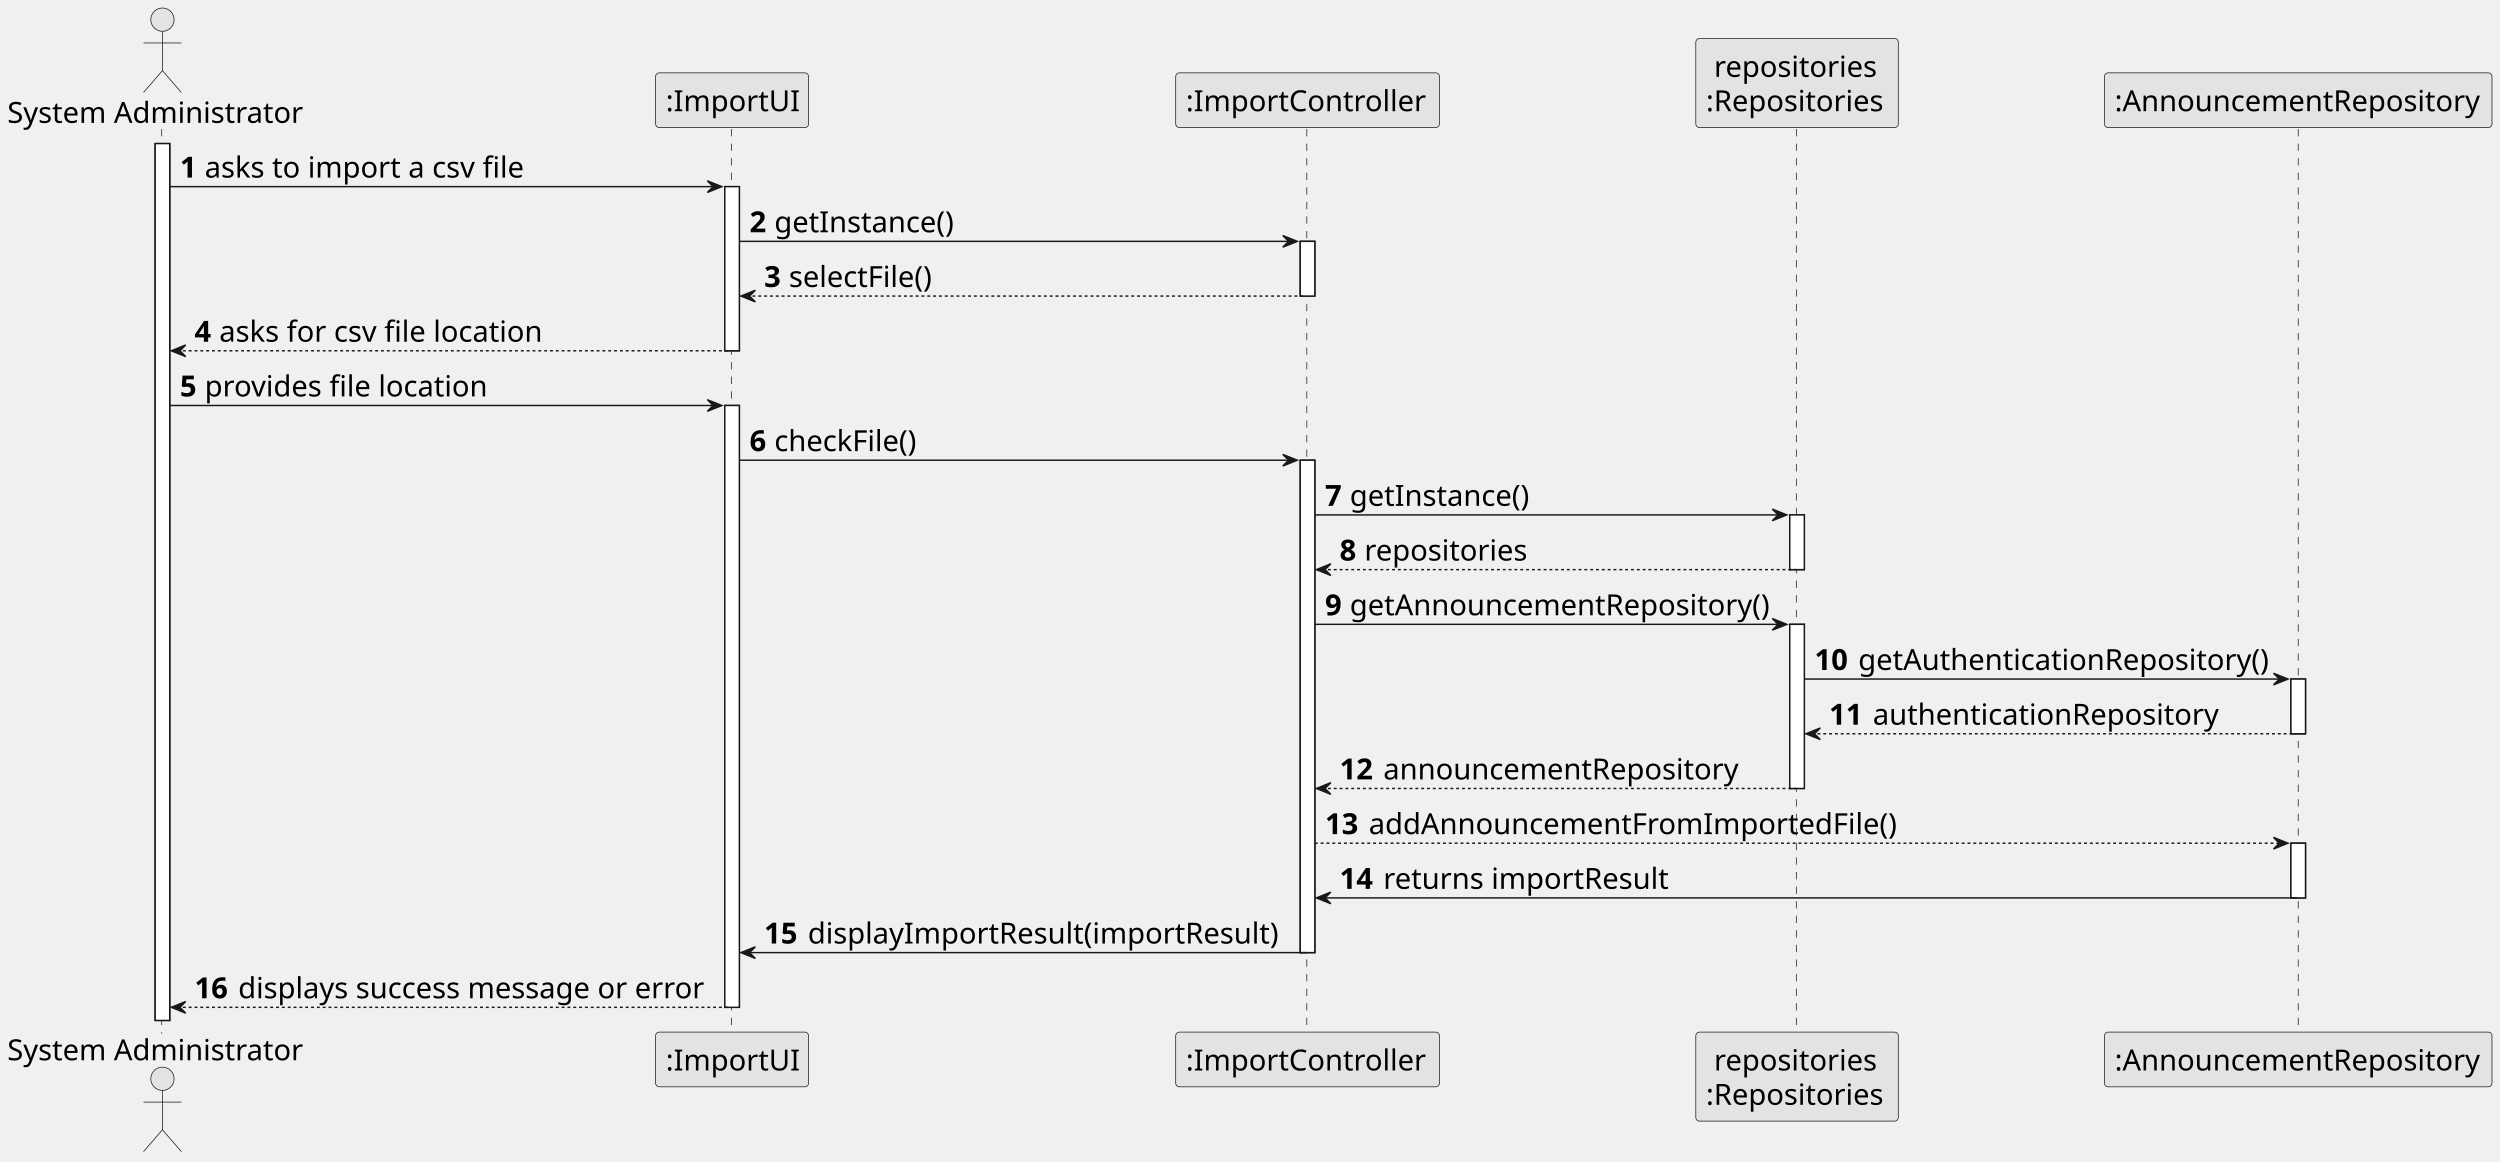
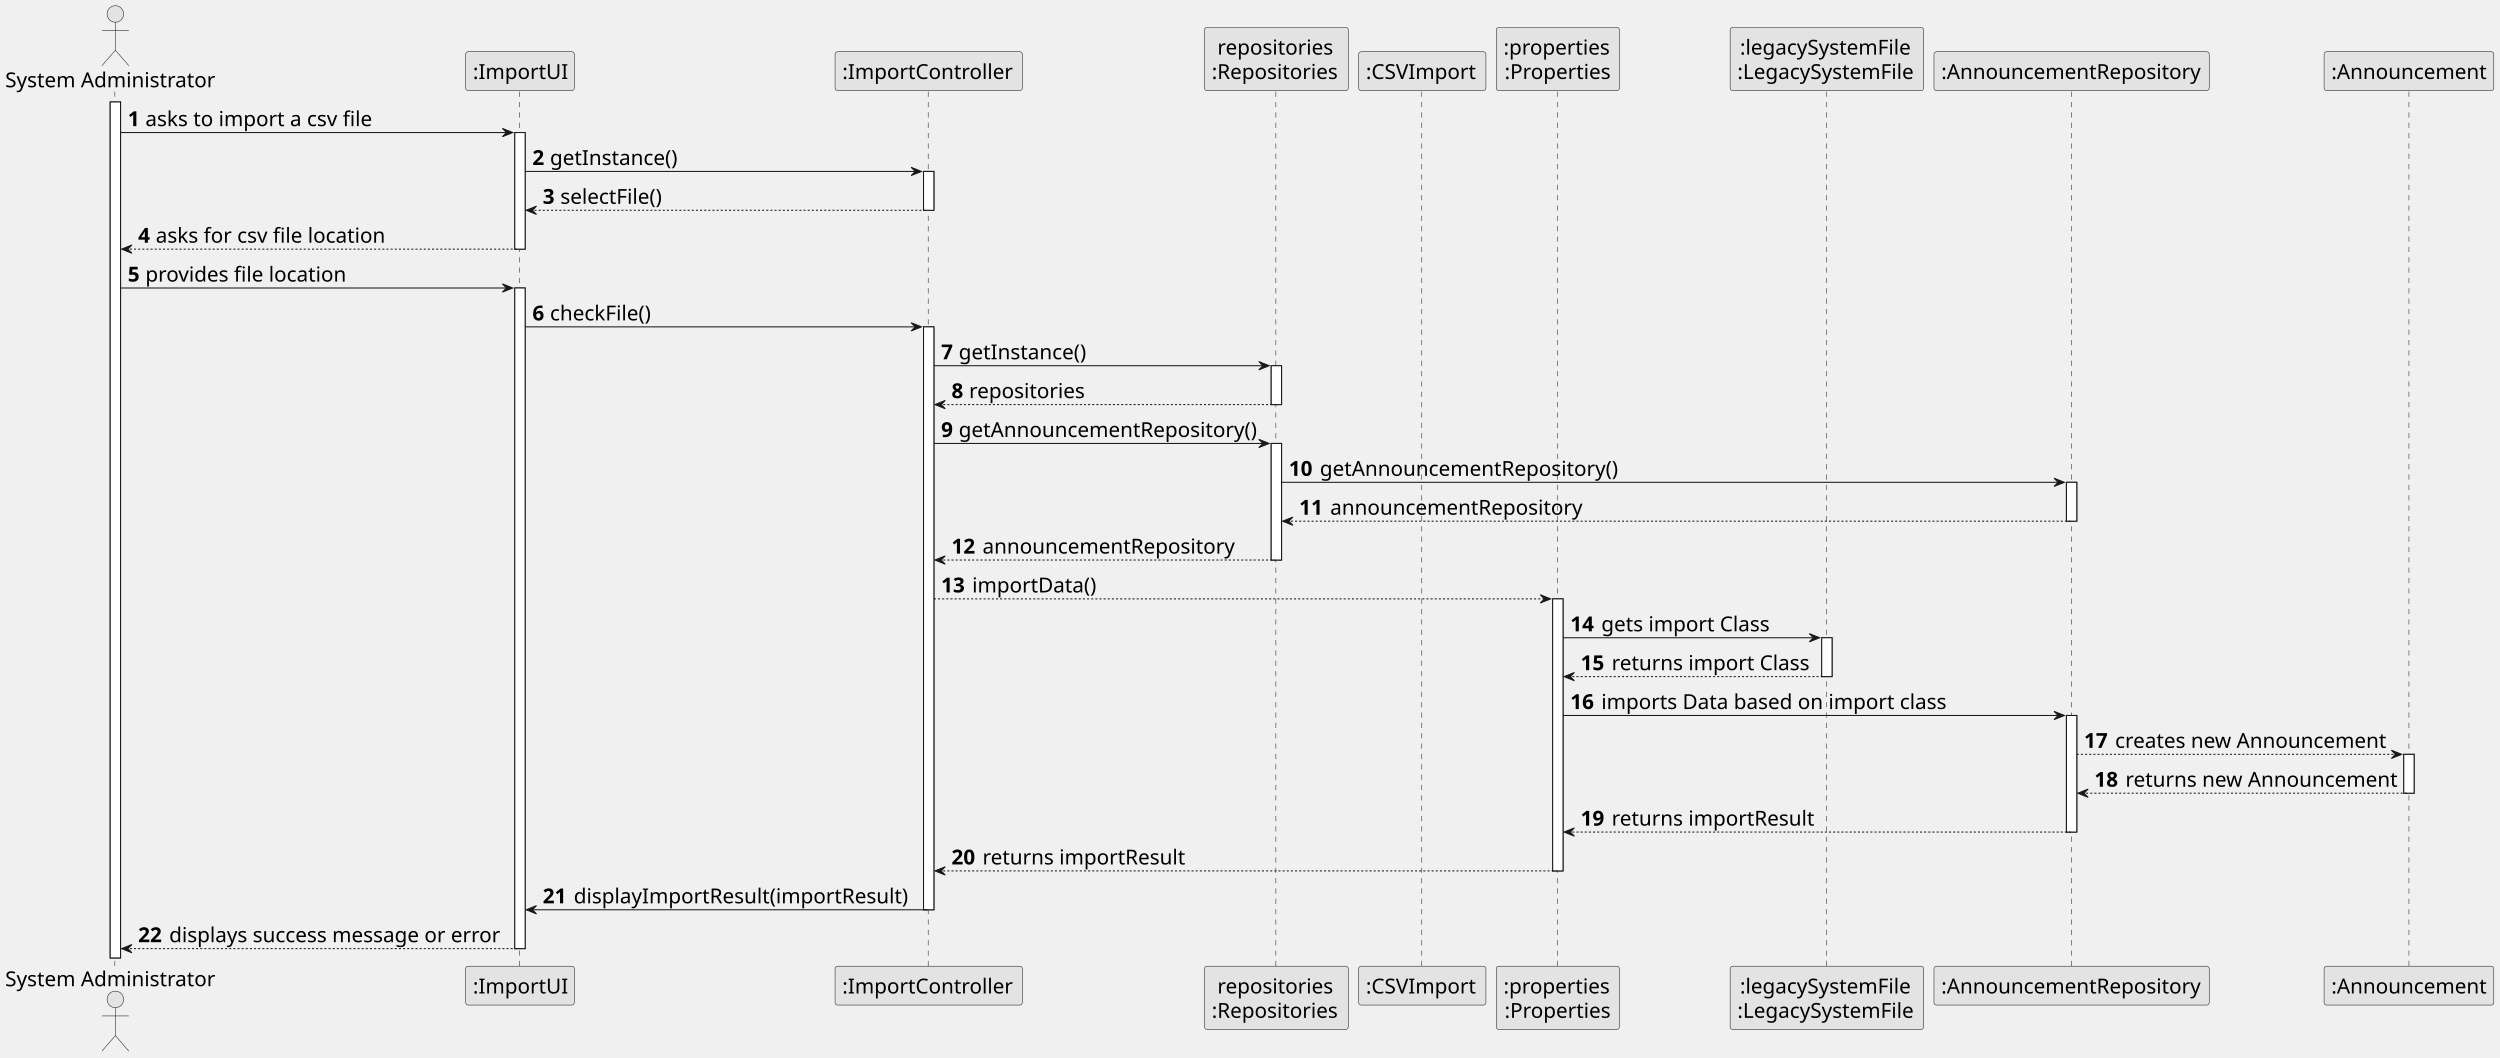
- <svg xmlns="http://www.w3.org/2000/svg" contentStyleType="text/css" height="797px" preserveAspectRatio="none" style="width:1716px;height:797px;background:#FFFFFF;" version="1.1" viewBox="0 0 1716 797" width="1716px" zoomAndPan="magnify">
+ <svg xmlns="http://www.w3.org/2000/svg" contentStyleType="text/css" height="1022px" preserveAspectRatio="none" style="width:2416px;height:1022px;background:#FFFFFF;" version="1.1" viewBox="0 0 2416 1022" width="2416px" zoomAndPan="magnify">
  <defs />
  <g>
-     <rect fill="#FFFFFF" height="601.875" style="stroke:#181818;stroke-width:1.0;" width="10" x="106.5" y="98.555" />
+     <rect fill="#FFFFFF" height="827.203" style="stroke:#181818;stroke-width:1.0;" width="10" x="106.5" y="98.555" />
    <rect fill="#FFFFFF" height="112.664" style="stroke:#181818;stroke-width:1.0;" width="10" x="497.5" y="128.109" />
-     <rect fill="#FFFFFF" height="413.102" style="stroke:#181818;stroke-width:1.0;" width="10" x="497.5" y="278.328" />
+     <rect fill="#FFFFFF" height="638.43" style="stroke:#181818;stroke-width:1.0;" width="10" x="497.5" y="278.328" />
    <rect fill="#FFFFFF" height="37.555" style="stroke:#181818;stroke-width:1.0;" width="10" x="892.5" y="165.664" />
-     <rect fill="#FFFFFF" height="337.992" style="stroke:#181818;stroke-width:1.0;" width="10" x="892.5" y="315.883" />
+     <rect fill="#FFFFFF" height="563.32" style="stroke:#181818;stroke-width:1.0;" width="10" x="892.5" y="315.883" />
    <rect fill="#FFFFFF" height="37.555" style="stroke:#181818;stroke-width:1.0;" width="10" x="1228.5" y="353.438" />
    <rect fill="#FFFFFF" height="112.664" style="stroke:#181818;stroke-width:1.0;" width="10" x="1228.5" y="428.547" />
-     <rect fill="#FFFFFF" height="37.555" style="stroke:#181818;stroke-width:1.0;" width="10" x="1572.5" y="466.102" />
-     <rect fill="#FFFFFF" height="37.555" style="stroke:#181818;stroke-width:1.0;" width="10" x="1572.5" y="578.766" />
-     <line style="stroke:#181818;stroke-width:0.5;stroke-dasharray:5.0,5.0;" x1="111" x2="111" y1="88.555" y2="709.43" />
-     <line style="stroke:#181818;stroke-width:0.5;stroke-dasharray:5.0,5.0;" x1="502" x2="502" y1="88.555" y2="709.43" />
-     <line style="stroke:#181818;stroke-width:0.5;stroke-dasharray:5.0,5.0;" x1="897" x2="897" y1="88.555" y2="709.43" />
-     <line style="stroke:#181818;stroke-width:0.5;stroke-dasharray:5.0,5.0;" x1="1233" x2="1233" y1="88.555" y2="709.43" />
-     <line style="stroke:#181818;stroke-width:0.5;stroke-dasharray:5.0,5.0;" x1="1577.5" x2="1577.5" y1="88.555" y2="709.43" />
+     <rect fill="#FFFFFF" height="262.883" style="stroke:#181818;stroke-width:1.0;" width="10" x="1500.5" y="578.766" />
+     <rect fill="#FFFFFF" height="37.555" style="stroke:#181818;stroke-width:1.0;" width="10" x="1760.5" y="616.32" />
+     <rect fill="#FFFFFF" height="37.555" style="stroke:#181818;stroke-width:1.0;" width="10" x="1997" y="466.102" />
+     <rect fill="#FFFFFF" height="112.664" style="stroke:#181818;stroke-width:1.0;" width="10" x="1997" y="691.43" />
+     <rect fill="#FFFFFF" height="37.555" style="stroke:#181818;stroke-width:1.0;" width="10" x="2323" y="728.984" />
+     <line style="stroke:#181818;stroke-width:0.5;stroke-dasharray:5.0,5.0;" x1="111" x2="111" y1="88.555" y2="934.758" />
+     <line style="stroke:#181818;stroke-width:0.5;stroke-dasharray:5.0,5.0;" x1="502" x2="502" y1="88.555" y2="934.758" />
+     <line style="stroke:#181818;stroke-width:0.5;stroke-dasharray:5.0,5.0;" x1="897" x2="897" y1="88.555" y2="934.758" />
+     <line style="stroke:#181818;stroke-width:0.5;stroke-dasharray:5.0,5.0;" x1="1233" x2="1233" y1="88.555" y2="934.758" />
+     <line style="stroke:#181818;stroke-width:0.5;stroke-dasharray:5.0,5.0;" x1="1374" x2="1374" y1="88.555" y2="934.758" />
+     <line style="stroke:#181818;stroke-width:0.5;stroke-dasharray:5.0,5.0;" x1="1505" x2="1505" y1="88.555" y2="934.758" />
+     <line style="stroke:#181818;stroke-width:0.5;stroke-dasharray:5.0,5.0;" x1="1765" x2="1765" y1="88.555" y2="934.758" />
+     <line style="stroke:#181818;stroke-width:0.5;stroke-dasharray:5.0,5.0;" x1="2002" x2="2002" y1="88.555" y2="934.758" />
+     <line style="stroke:#181818;stroke-width:0.5;stroke-dasharray:5.0,5.0;" x1="2328" x2="2328" y1="88.555" y2="934.758" />
    <text fill="#000000" font-family="sans-serif" font-size="20" lengthAdjust="spacing" textLength="207" x="5" y="84.336">System Administrator</text>
    <ellipse cx="111.5" cy="13.5" fill="#E3E3E3" rx="8" ry="8" style="stroke:#181818;stroke-width:0.5;" />
    <path d="M111.5,21.5 L111.5,48.5 M98.5,29.5 L124.5,29.5 M111.5,48.5 L98.5,63.5 M111.5,48.5 L124.5,63.5 " fill="none" style="stroke:#181818;stroke-width:0.5;" />
-     <text fill="#000000" font-family="sans-serif" font-size="20" lengthAdjust="spacing" textLength="207" x="5" y="727.766">System Administrator</text>
-     <ellipse cx="111.5" cy="740.484" fill="#E3E3E3" rx="8" ry="8" style="stroke:#181818;stroke-width:0.5;" />
-     <path d="M111.5,748.484 L111.5,775.484 M98.5,756.484 L124.5,756.484 M111.5,775.484 L98.5,790.484 M111.5,775.484 L124.5,790.484 " fill="none" style="stroke:#181818;stroke-width:0.5;" />
+     <text fill="#000000" font-family="sans-serif" font-size="20" lengthAdjust="spacing" textLength="207" x="5" y="953.094">System Administrator</text>
+     <ellipse cx="111.5" cy="965.812" fill="#E3E3E3" rx="8" ry="8" style="stroke:#181818;stroke-width:0.5;" />
+     <path d="M111.5,973.812 L111.5,1000.812 M98.5,981.812 L124.5,981.812 M111.5,1000.812 L98.5,1015.812 M111.5,1000.812 L124.5,1015.812 " fill="none" style="stroke:#181818;stroke-width:0.5;" />
    <rect fill="#E3E3E3" height="37.555" rx="2.5" ry="2.5" style="stroke:#181818;stroke-width:0.5;" width="105" x="450" y="50" />
    <text fill="#000000" font-family="sans-serif" font-size="20" lengthAdjust="spacing" textLength="91" x="457" y="76.336">:ImportUI</text>
-     <rect fill="#E3E3E3" height="37.555" rx="2.5" ry="2.5" style="stroke:#181818;stroke-width:0.5;" width="105" x="450" y="708.43" />
-     <text fill="#000000" font-family="sans-serif" font-size="20" lengthAdjust="spacing" textLength="91" x="457" y="734.766">:ImportUI</text>
+     <rect fill="#E3E3E3" height="37.555" rx="2.5" ry="2.5" style="stroke:#181818;stroke-width:0.5;" width="105" x="450" y="933.758" />
+     <text fill="#000000" font-family="sans-serif" font-size="20" lengthAdjust="spacing" textLength="91" x="457" y="960.094">:ImportUI</text>
    <rect fill="#E3E3E3" height="37.555" rx="2.5" ry="2.5" style="stroke:#181818;stroke-width:0.5;" width="181" x="807" y="50" />
    <text fill="#000000" font-family="sans-serif" font-size="20" lengthAdjust="spacing" textLength="167" x="814" y="76.336">:ImportController</text>
-     <rect fill="#E3E3E3" height="37.555" rx="2.5" ry="2.5" style="stroke:#181818;stroke-width:0.5;" width="181" x="807" y="708.43" />
-     <text fill="#000000" font-family="sans-serif" font-size="20" lengthAdjust="spacing" textLength="167" x="814" y="734.766">:ImportController</text>
+     <rect fill="#E3E3E3" height="37.555" rx="2.5" ry="2.5" style="stroke:#181818;stroke-width:0.5;" width="181" x="807" y="933.758" />
+     <text fill="#000000" font-family="sans-serif" font-size="20" lengthAdjust="spacing" textLength="167" x="814" y="960.094">:ImportController</text>
    <rect fill="#E3E3E3" height="61.109" rx="2.5" ry="2.5" style="stroke:#181818;stroke-width:0.5;" width="139" x="1164" y="26.445" />
    <text fill="#000000" font-family="sans-serif" font-size="20" lengthAdjust="spacing" textLength="114" x="1176.5" y="52.781">repositories</text>
    <text fill="#000000" font-family="sans-serif" font-size="20" lengthAdjust="spacing" textLength="125" x="1171" y="76.336">:Repositories</text>
-     <rect fill="#E3E3E3" height="61.109" rx="2.5" ry="2.5" style="stroke:#181818;stroke-width:0.5;" width="139" x="1164" y="708.43" />
-     <text fill="#000000" font-family="sans-serif" font-size="20" lengthAdjust="spacing" textLength="114" x="1176.5" y="734.766">repositories</text>
-     <text fill="#000000" font-family="sans-serif" font-size="20" lengthAdjust="spacing" textLength="125" x="1171" y="758.32">:Repositories</text>
-     <rect fill="#E3E3E3" height="37.555" rx="2.5" ry="2.5" style="stroke:#181818;stroke-width:0.5;" width="266" x="1444.5" y="50" />
-     <text fill="#000000" font-family="sans-serif" font-size="20" lengthAdjust="spacing" textLength="252" x="1451.5" y="76.336">:AnnouncementRepository</text>
-     <rect fill="#E3E3E3" height="37.555" rx="2.5" ry="2.5" style="stroke:#181818;stroke-width:0.5;" width="266" x="1444.5" y="708.43" />
-     <text fill="#000000" font-family="sans-serif" font-size="20" lengthAdjust="spacing" textLength="252" x="1451.5" y="734.766">:AnnouncementRepository</text>
-     <rect fill="#FFFFFF" height="601.875" style="stroke:#181818;stroke-width:1.0;" width="10" x="106.5" y="98.555" />
+     <rect fill="#E3E3E3" height="61.109" rx="2.5" ry="2.5" style="stroke:#181818;stroke-width:0.5;" width="139" x="1164" y="933.758" />
+     <text fill="#000000" font-family="sans-serif" font-size="20" lengthAdjust="spacing" textLength="114" x="1176.5" y="960.094">repositories</text>
+     <text fill="#000000" font-family="sans-serif" font-size="20" lengthAdjust="spacing" textLength="125" x="1171" y="983.648">:Repositories</text>
+     <rect fill="#E3E3E3" height="37.555" rx="2.5" ry="2.5" style="stroke:#181818;stroke-width:0.5;" width="123" x="1313" y="50" />
+     <text fill="#000000" font-family="sans-serif" font-size="20" lengthAdjust="spacing" textLength="109" x="1320" y="76.336">:CSVImport</text>
+     <rect fill="#E3E3E3" height="37.555" rx="2.5" ry="2.5" style="stroke:#181818;stroke-width:0.5;" width="123" x="1313" y="933.758" />
+     <text fill="#000000" font-family="sans-serif" font-size="20" lengthAdjust="spacing" textLength="109" x="1320" y="960.094">:CSVImport</text>
+     <rect fill="#E3E3E3" height="61.109" rx="2.5" ry="2.5" style="stroke:#181818;stroke-width:0.5;" width="119" x="1446" y="26.445" />
+     <text fill="#000000" font-family="sans-serif" font-size="20" lengthAdjust="spacing" textLength="105" x="1453" y="52.781">:properties</text>
+     <text fill="#000000" font-family="sans-serif" font-size="20" lengthAdjust="spacing" textLength="103" x="1454" y="76.336">:Properties</text>
+     <rect fill="#E3E3E3" height="61.109" rx="2.5" ry="2.5" style="stroke:#181818;stroke-width:0.5;" width="119" x="1446" y="933.758" />
+     <text fill="#000000" font-family="sans-serif" font-size="20" lengthAdjust="spacing" textLength="105" x="1453" y="960.094">:properties</text>
+     <text fill="#000000" font-family="sans-serif" font-size="20" lengthAdjust="spacing" textLength="103" x="1454" y="983.648">:Properties</text>
+     <rect fill="#E3E3E3" height="61.109" rx="2.5" ry="2.5" style="stroke:#181818;stroke-width:0.5;" width="187" x="1672" y="26.445" />
+     <text fill="#000000" font-family="sans-serif" font-size="20" lengthAdjust="spacing" textLength="168" x="1681.5" y="52.781">:legacySystemFile</text>
+     <text fill="#000000" font-family="sans-serif" font-size="20" lengthAdjust="spacing" textLength="173" x="1679" y="76.336">:LegacySystemFile</text>
+     <rect fill="#E3E3E3" height="61.109" rx="2.5" ry="2.5" style="stroke:#181818;stroke-width:0.5;" width="187" x="1672" y="933.758" />
+     <text fill="#000000" font-family="sans-serif" font-size="20" lengthAdjust="spacing" textLength="168" x="1681.5" y="960.094">:legacySystemFile</text>
+     <text fill="#000000" font-family="sans-serif" font-size="20" lengthAdjust="spacing" textLength="173" x="1679" y="983.648">:LegacySystemFile</text>
+     <rect fill="#E3E3E3" height="37.555" rx="2.5" ry="2.5" style="stroke:#181818;stroke-width:0.5;" width="266" x="1869" y="50" />
+     <text fill="#000000" font-family="sans-serif" font-size="20" lengthAdjust="spacing" textLength="252" x="1876" y="76.336">:AnnouncementRepository</text>
+     <rect fill="#E3E3E3" height="37.555" rx="2.5" ry="2.5" style="stroke:#181818;stroke-width:0.5;" width="266" x="1869" y="933.758" />
+     <text fill="#000000" font-family="sans-serif" font-size="20" lengthAdjust="spacing" textLength="252" x="1876" y="960.094">:AnnouncementRepository</text>
+     <rect fill="#E3E3E3" height="37.555" rx="2.5" ry="2.5" style="stroke:#181818;stroke-width:0.5;" width="164" x="2246" y="50" />
+     <text fill="#000000" font-family="sans-serif" font-size="20" lengthAdjust="spacing" textLength="150" x="2253" y="76.336">:Announcement</text>
+     <rect fill="#E3E3E3" height="37.555" rx="2.5" ry="2.5" style="stroke:#181818;stroke-width:0.5;" width="164" x="2246" y="933.758" />
+     <text fill="#000000" font-family="sans-serif" font-size="20" lengthAdjust="spacing" textLength="150" x="2253" y="960.094">:Announcement</text>
+     <rect fill="#FFFFFF" height="827.203" style="stroke:#181818;stroke-width:1.0;" width="10" x="106.5" y="98.555" />
    <rect fill="#FFFFFF" height="112.664" style="stroke:#181818;stroke-width:1.0;" width="10" x="497.5" y="128.109" />
-     <rect fill="#FFFFFF" height="413.102" style="stroke:#181818;stroke-width:1.0;" width="10" x="497.5" y="278.328" />
+     <rect fill="#FFFFFF" height="638.43" style="stroke:#181818;stroke-width:1.0;" width="10" x="497.5" y="278.328" />
    <rect fill="#FFFFFF" height="37.555" style="stroke:#181818;stroke-width:1.0;" width="10" x="892.5" y="165.664" />
-     <rect fill="#FFFFFF" height="337.992" style="stroke:#181818;stroke-width:1.0;" width="10" x="892.5" y="315.883" />
+     <rect fill="#FFFFFF" height="563.32" style="stroke:#181818;stroke-width:1.0;" width="10" x="892.5" y="315.883" />
    <rect fill="#FFFFFF" height="37.555" style="stroke:#181818;stroke-width:1.0;" width="10" x="1228.5" y="353.438" />
    <rect fill="#FFFFFF" height="112.664" style="stroke:#181818;stroke-width:1.0;" width="10" x="1228.5" y="428.547" />
-     <rect fill="#FFFFFF" height="37.555" style="stroke:#181818;stroke-width:1.0;" width="10" x="1572.5" y="466.102" />
-     <rect fill="#FFFFFF" height="37.555" style="stroke:#181818;stroke-width:1.0;" width="10" x="1572.5" y="578.766" />
+     <rect fill="#FFFFFF" height="262.883" style="stroke:#181818;stroke-width:1.0;" width="10" x="1500.5" y="578.766" />
+     <rect fill="#FFFFFF" height="37.555" style="stroke:#181818;stroke-width:1.0;" width="10" x="1760.5" y="616.32" />
+     <rect fill="#FFFFFF" height="37.555" style="stroke:#181818;stroke-width:1.0;" width="10" x="1997" y="466.102" />
+     <rect fill="#FFFFFF" height="112.664" style="stroke:#181818;stroke-width:1.0;" width="10" x="1997" y="691.43" />
+     <rect fill="#FFFFFF" height="37.555" style="stroke:#181818;stroke-width:1.0;" width="10" x="2323" y="728.984" />
    <polygon fill="#181818" points="485.5,124.109,495.5,128.109,485.5,132.109,489.5,128.109" style="stroke:#181818;stroke-width:1.0;" />
    <line style="stroke:#181818;stroke-width:1.0;" x1="116.5" x2="491.5" y1="128.109" y2="128.109" />
    <text fill="#000000" font-family="sans-serif" font-size="20" font-weight="bold" lengthAdjust="spacing" textLength="13" x="123.5" y="121.891">1</text>
    <text fill="#000000" font-family="sans-serif" font-size="20" lengthAdjust="spacing" textLength="228" x="140.5" y="121.891">asks to import a csv file</text>
    <polygon fill="#181818" points="880.5,161.664,890.5,165.664,880.5,169.664,884.5,165.664" style="stroke:#181818;stroke-width:1.0;" />
    <line style="stroke:#181818;stroke-width:1.0;" x1="507.5" x2="886.5" y1="165.664" y2="165.664" />
    <text fill="#000000" font-family="sans-serif" font-size="20" font-weight="bold" lengthAdjust="spacing" textLength="13" x="514.5" y="159.445">2</text>
    <text fill="#000000" font-family="sans-serif" font-size="20" lengthAdjust="spacing" textLength="123" x="531.5" y="159.445">getInstance()</text>
    <polygon fill="#181818" points="518.5,199.219,508.5,203.219,518.5,207.219,514.5,203.219" style="stroke:#181818;stroke-width:1.0;" />
    <line style="stroke:#181818;stroke-width:1.0;stroke-dasharray:2.0,2.0;" x1="512.5" x2="896.5" y1="203.219" y2="203.219" />
    <text fill="#000000" font-family="sans-serif" font-size="20" font-weight="bold" lengthAdjust="spacing" textLength="13" x="524.5" y="197">3</text>
    <text fill="#000000" font-family="sans-serif" font-size="20" lengthAdjust="spacing" textLength="103" x="541.5" y="197">selectFile()</text>
    <polygon fill="#181818" points="127.5,236.773,117.5,240.773,127.5,244.773,123.5,240.773" style="stroke:#181818;stroke-width:1.0;" />
    <line style="stroke:#181818;stroke-width:1.0;stroke-dasharray:2.0,2.0;" x1="121.5" x2="501.5" y1="240.773" y2="240.773" />
    <text fill="#000000" font-family="sans-serif" font-size="20" font-weight="bold" lengthAdjust="spacing" textLength="13" x="133.5" y="234.555">4</text>
    <text fill="#000000" font-family="sans-serif" font-size="20" lengthAdjust="spacing" textLength="230" x="150.5" y="234.555">asks for csv file location</text>
    <polygon fill="#181818" points="485.5,274.328,495.5,278.328,485.5,282.328,489.5,278.328" style="stroke:#181818;stroke-width:1.0;" />
    <line style="stroke:#181818;stroke-width:1.0;" x1="116.5" x2="491.5" y1="278.328" y2="278.328" />
    <text fill="#000000" font-family="sans-serif" font-size="20" font-weight="bold" lengthAdjust="spacing" textLength="13" x="123.5" y="272.109">5</text>
    <text fill="#000000" font-family="sans-serif" font-size="20" lengthAdjust="spacing" textLength="201" x="140.5" y="272.109">provides file location</text>
    <polygon fill="#181818" points="880.5,311.883,890.5,315.883,880.5,319.883,884.5,315.883" style="stroke:#181818;stroke-width:1.0;" />
    <line style="stroke:#181818;stroke-width:1.0;" x1="507.5" x2="886.5" y1="315.883" y2="315.883" />
    <text fill="#000000" font-family="sans-serif" font-size="20" font-weight="bold" lengthAdjust="spacing" textLength="13" x="514.5" y="309.664">6</text>
    <text fill="#000000" font-family="sans-serif" font-size="20" lengthAdjust="spacing" textLength="103" x="531.5" y="309.664">checkFile()</text>
    <polygon fill="#181818" points="1216.5,349.438,1226.5,353.438,1216.5,357.438,1220.5,353.438" style="stroke:#181818;stroke-width:1.0;" />
    <line style="stroke:#181818;stroke-width:1.0;" x1="902.5" x2="1222.5" y1="353.438" y2="353.438" />
    <text fill="#000000" font-family="sans-serif" font-size="20" font-weight="bold" lengthAdjust="spacing" textLength="13" x="909.5" y="347.219">7</text>
    <text fill="#000000" font-family="sans-serif" font-size="20" lengthAdjust="spacing" textLength="123" x="926.5" y="347.219">getInstance()</text>
    <polygon fill="#181818" points="913.5,386.992,903.5,390.992,913.5,394.992,909.5,390.992" style="stroke:#181818;stroke-width:1.0;" />
    <line style="stroke:#181818;stroke-width:1.0;stroke-dasharray:2.0,2.0;" x1="907.5" x2="1232.5" y1="390.992" y2="390.992" />
    <text fill="#000000" font-family="sans-serif" font-size="20" font-weight="bold" lengthAdjust="spacing" textLength="13" x="919.5" y="384.773">8</text>
    <text fill="#000000" font-family="sans-serif" font-size="20" lengthAdjust="spacing" textLength="114" x="936.5" y="384.773">repositories</text>
    <polygon fill="#181818" points="1216.5,424.547,1226.5,428.547,1216.5,432.547,1220.5,428.547" style="stroke:#181818;stroke-width:1.0;" />
    <line style="stroke:#181818;stroke-width:1.0;" x1="902.5" x2="1222.5" y1="428.547" y2="428.547" />
    <text fill="#000000" font-family="sans-serif" font-size="20" font-weight="bold" lengthAdjust="spacing" textLength="13" x="909.5" y="422.328">9</text>
    <text fill="#000000" font-family="sans-serif" font-size="20" lengthAdjust="spacing" textLength="290" x="926.5" y="422.328">getAnnouncementRepository()</text>
-     <polygon fill="#181818" points="1560.5,462.102,1570.5,466.102,1560.5,470.102,1564.5,466.102" style="stroke:#181818;stroke-width:1.0;" />
-     <line style="stroke:#181818;stroke-width:1.0;" x1="1238.5" x2="1566.5" y1="466.102" y2="466.102" />
+     <polygon fill="#181818" points="1985,462.102,1995,466.102,1985,470.102,1989,466.102" style="stroke:#181818;stroke-width:1.0;" />
+     <line style="stroke:#181818;stroke-width:1.0;" x1="1238.5" x2="1991" y1="466.102" y2="466.102" />
    <text fill="#000000" font-family="sans-serif" font-size="20" font-weight="bold" lengthAdjust="spacing" textLength="26" x="1245.5" y="459.883">10</text>
-     <text fill="#000000" font-family="sans-serif" font-size="20" lengthAdjust="spacing" textLength="285" x="1275.5" y="459.883">getAuthenticationRepository()</text>
+     <text fill="#000000" font-family="sans-serif" font-size="20" lengthAdjust="spacing" textLength="290" x="1275.5" y="459.883">getAnnouncementRepository()</text>
    <polygon fill="#181818" points="1249.5,499.656,1239.5,503.656,1249.5,507.656,1245.5,503.656" style="stroke:#181818;stroke-width:1.0;" />
-     <line style="stroke:#181818;stroke-width:1.0;stroke-dasharray:2.0,2.0;" x1="1243.5" x2="1576.5" y1="503.656" y2="503.656" />
+     <line style="stroke:#181818;stroke-width:1.0;stroke-dasharray:2.0,2.0;" x1="1243.5" x2="2001" y1="503.656" y2="503.656" />
    <text fill="#000000" font-family="sans-serif" font-size="20" font-weight="bold" lengthAdjust="spacing" textLength="26" x="1255.5" y="497.438">11</text>
-     <text fill="#000000" font-family="sans-serif" font-size="20" lengthAdjust="spacing" textLength="238" x="1285.5" y="497.438">authenticationRepository</text>
+     <text fill="#000000" font-family="sans-serif" font-size="20" lengthAdjust="spacing" textLength="243" x="1285.5" y="497.438">announcementRepository</text>
    <polygon fill="#181818" points="913.5,537.211,903.5,541.211,913.5,545.211,909.5,541.211" style="stroke:#181818;stroke-width:1.0;" />
    <line style="stroke:#181818;stroke-width:1.0;stroke-dasharray:2.0,2.0;" x1="907.5" x2="1232.5" y1="541.211" y2="541.211" />
    <text fill="#000000" font-family="sans-serif" font-size="20" font-weight="bold" lengthAdjust="spacing" textLength="26" x="919.5" y="534.992">12</text>
    <text fill="#000000" font-family="sans-serif" font-size="20" lengthAdjust="spacing" textLength="243" x="949.5" y="534.992">announcementRepository</text>
-     <polygon fill="#181818" points="1560.5,574.766,1570.5,578.766,1560.5,582.766,1564.5,578.766" style="stroke:#181818;stroke-width:1.0;" />
-     <line style="stroke:#181818;stroke-width:1.0;stroke-dasharray:2.0,2.0;" x1="902.5" x2="1566.5" y1="578.766" y2="578.766" />
+     <polygon fill="#181818" points="1488.5,574.766,1498.5,578.766,1488.5,582.766,1492.5,578.766" style="stroke:#181818;stroke-width:1.0;" />
+     <line style="stroke:#181818;stroke-width:1.0;stroke-dasharray:2.0,2.0;" x1="902.5" x2="1494.5" y1="578.766" y2="578.766" />
    <text fill="#000000" font-family="sans-serif" font-size="20" font-weight="bold" lengthAdjust="spacing" textLength="26" x="909.5" y="572.547">13</text>
-     <text fill="#000000" font-family="sans-serif" font-size="20" lengthAdjust="spacing" textLength="368" x="939.5" y="572.547">addAnnouncementFromImportedFile()</text>
-     <polygon fill="#181818" points="913.5,612.32,903.5,616.32,913.5,620.32,909.5,616.32" style="stroke:#181818;stroke-width:1.0;" />
-     <line style="stroke:#181818;stroke-width:1.0;" x1="907.5" x2="1576.5" y1="616.32" y2="616.32" />
-     <text fill="#000000" font-family="sans-serif" font-size="20" font-weight="bold" lengthAdjust="spacing" textLength="26" x="919.5" y="610.102">14</text>
-     <text fill="#000000" font-family="sans-serif" font-size="20" lengthAdjust="spacing" textLength="198" x="949.5" y="610.102">returns importResult</text>
-     <polygon fill="#181818" points="518.5,649.875,508.5,653.875,518.5,657.875,514.5,653.875" style="stroke:#181818;stroke-width:1.0;" />
-     <line style="stroke:#181818;stroke-width:1.0;" x1="512.5" x2="896.5" y1="653.875" y2="653.875" />
-     <text fill="#000000" font-family="sans-serif" font-size="20" font-weight="bold" lengthAdjust="spacing" textLength="26" x="524.5" y="647.656">15</text>
-     <text fill="#000000" font-family="sans-serif" font-size="20" lengthAdjust="spacing" textLength="331" x="554.5" y="647.656">displayImportResult(importResult)</text>
-     <polygon fill="#181818" points="127.5,687.43,117.5,691.43,127.5,695.43,123.5,691.43" style="stroke:#181818;stroke-width:1.0;" />
-     <line style="stroke:#181818;stroke-width:1.0;stroke-dasharray:2.0,2.0;" x1="121.5" x2="501.5" y1="691.43" y2="691.43" />
-     <text fill="#000000" font-family="sans-serif" font-size="20" font-weight="bold" lengthAdjust="spacing" textLength="26" x="133.5" y="685.211">16</text>
-     <text fill="#000000" font-family="sans-serif" font-size="20" lengthAdjust="spacing" textLength="327" x="163.5" y="685.211">displays success message or error</text>
+     <text fill="#000000" font-family="sans-serif" font-size="20" lengthAdjust="spacing" textLength="123" x="939.5" y="572.547">importData()</text>
+     <polygon fill="#181818" points="1748.5,612.32,1758.5,616.32,1748.5,620.32,1752.5,616.32" style="stroke:#181818;stroke-width:1.0;" />
+     <line style="stroke:#181818;stroke-width:1.0;" x1="1510.5" x2="1754.5" y1="616.32" y2="616.32" />
+     <text fill="#000000" font-family="sans-serif" font-size="20" font-weight="bold" lengthAdjust="spacing" textLength="26" x="1517.5" y="610.102">14</text>
+     <text fill="#000000" font-family="sans-serif" font-size="20" lengthAdjust="spacing" textLength="168" x="1547.5" y="610.102">gets import Class</text>
+     <polygon fill="#181818" points="1521.5,649.875,1511.5,653.875,1521.5,657.875,1517.5,653.875" style="stroke:#181818;stroke-width:1.0;" />
+     <line style="stroke:#181818;stroke-width:1.0;stroke-dasharray:2.0,2.0;" x1="1515.5" x2="1764.5" y1="653.875" y2="653.875" />
+     <text fill="#000000" font-family="sans-serif" font-size="20" font-weight="bold" lengthAdjust="spacing" textLength="26" x="1527.5" y="647.656">15</text>
+     <text fill="#000000" font-family="sans-serif" font-size="20" lengthAdjust="spacing" textLength="196" x="1557.5" y="647.656">returns import Class</text>
+     <polygon fill="#181818" points="1985,687.43,1995,691.43,1985,695.43,1989,691.43" style="stroke:#181818;stroke-width:1.0;" />
+     <line style="stroke:#181818;stroke-width:1.0;" x1="1510.5" x2="1991" y1="691.43" y2="691.43" />
+     <text fill="#000000" font-family="sans-serif" font-size="20" font-weight="bold" lengthAdjust="spacing" textLength="26" x="1517.5" y="685.211">16</text>
+     <text fill="#000000" font-family="sans-serif" font-size="20" lengthAdjust="spacing" textLength="343" x="1547.5" y="685.211">imports Data based on import class</text>
+     <polygon fill="#181818" points="2311,724.984,2321,728.984,2311,732.984,2315,728.984" style="stroke:#181818;stroke-width:1.0;" />
+     <line style="stroke:#181818;stroke-width:1.0;stroke-dasharray:2.0,2.0;" x1="2007" x2="2317" y1="728.984" y2="728.984" />
+     <text fill="#000000" font-family="sans-serif" font-size="20" font-weight="bold" lengthAdjust="spacing" textLength="26" x="2014" y="722.766">17</text>
+     <text fill="#000000" font-family="sans-serif" font-size="20" lengthAdjust="spacing" textLength="262" x="2044" y="722.766">creates new Announcement</text>
+     <polygon fill="#181818" points="2018,762.539,2008,766.539,2018,770.539,2014,766.539" style="stroke:#181818;stroke-width:1.0;" />
+     <line style="stroke:#181818;stroke-width:1.0;stroke-dasharray:2.0,2.0;" x1="2012" x2="2327" y1="766.539" y2="766.539" />
+     <text fill="#000000" font-family="sans-serif" font-size="20" font-weight="bold" lengthAdjust="spacing" textLength="26" x="2024" y="760.32">18</text>
+     <text fill="#000000" font-family="sans-serif" font-size="20" lengthAdjust="spacing" textLength="262" x="2054" y="760.32">returns new Announcement</text>
+     <polygon fill="#181818" points="1521.5,800.094,1511.5,804.094,1521.5,808.094,1517.5,804.094" style="stroke:#181818;stroke-width:1.0;" />
+     <line style="stroke:#181818;stroke-width:1.0;stroke-dasharray:2.0,2.0;" x1="1515.5" x2="2001" y1="804.094" y2="804.094" />
+     <text fill="#000000" font-family="sans-serif" font-size="20" font-weight="bold" lengthAdjust="spacing" textLength="26" x="1527.5" y="797.875">19</text>
+     <text fill="#000000" font-family="sans-serif" font-size="20" lengthAdjust="spacing" textLength="198" x="1557.5" y="797.875">returns importResult</text>
+     <polygon fill="#181818" points="913.5,837.648,903.5,841.648,913.5,845.648,909.5,841.648" style="stroke:#181818;stroke-width:1.0;" />
+     <line style="stroke:#181818;stroke-width:1.0;stroke-dasharray:2.0,2.0;" x1="907.5" x2="1504.5" y1="841.648" y2="841.648" />
+     <text fill="#000000" font-family="sans-serif" font-size="20" font-weight="bold" lengthAdjust="spacing" textLength="26" x="919.5" y="835.43">20</text>
+     <text fill="#000000" font-family="sans-serif" font-size="20" lengthAdjust="spacing" textLength="198" x="949.5" y="835.43">returns importResult</text>
+     <polygon fill="#181818" points="518.5,875.203,508.5,879.203,518.5,883.203,514.5,879.203" style="stroke:#181818;stroke-width:1.0;" />
+     <line style="stroke:#181818;stroke-width:1.0;" x1="512.5" x2="896.5" y1="879.203" y2="879.203" />
+     <text fill="#000000" font-family="sans-serif" font-size="20" font-weight="bold" lengthAdjust="spacing" textLength="26" x="524.5" y="872.984">21</text>
+     <text fill="#000000" font-family="sans-serif" font-size="20" lengthAdjust="spacing" textLength="331" x="554.5" y="872.984">displayImportResult(importResult)</text>
+     <polygon fill="#181818" points="127.5,912.758,117.5,916.758,127.5,920.758,123.5,916.758" style="stroke:#181818;stroke-width:1.0;" />
+     <line style="stroke:#181818;stroke-width:1.0;stroke-dasharray:2.0,2.0;" x1="121.5" x2="501.5" y1="916.758" y2="916.758" />
+     <text fill="#000000" font-family="sans-serif" font-size="20" font-weight="bold" lengthAdjust="spacing" textLength="26" x="133.5" y="910.539">22</text>
+     <text fill="#000000" font-family="sans-serif" font-size="20" lengthAdjust="spacing" textLength="327" x="163.5" y="910.539">displays success message or error</text>
  </g>
</svg>
